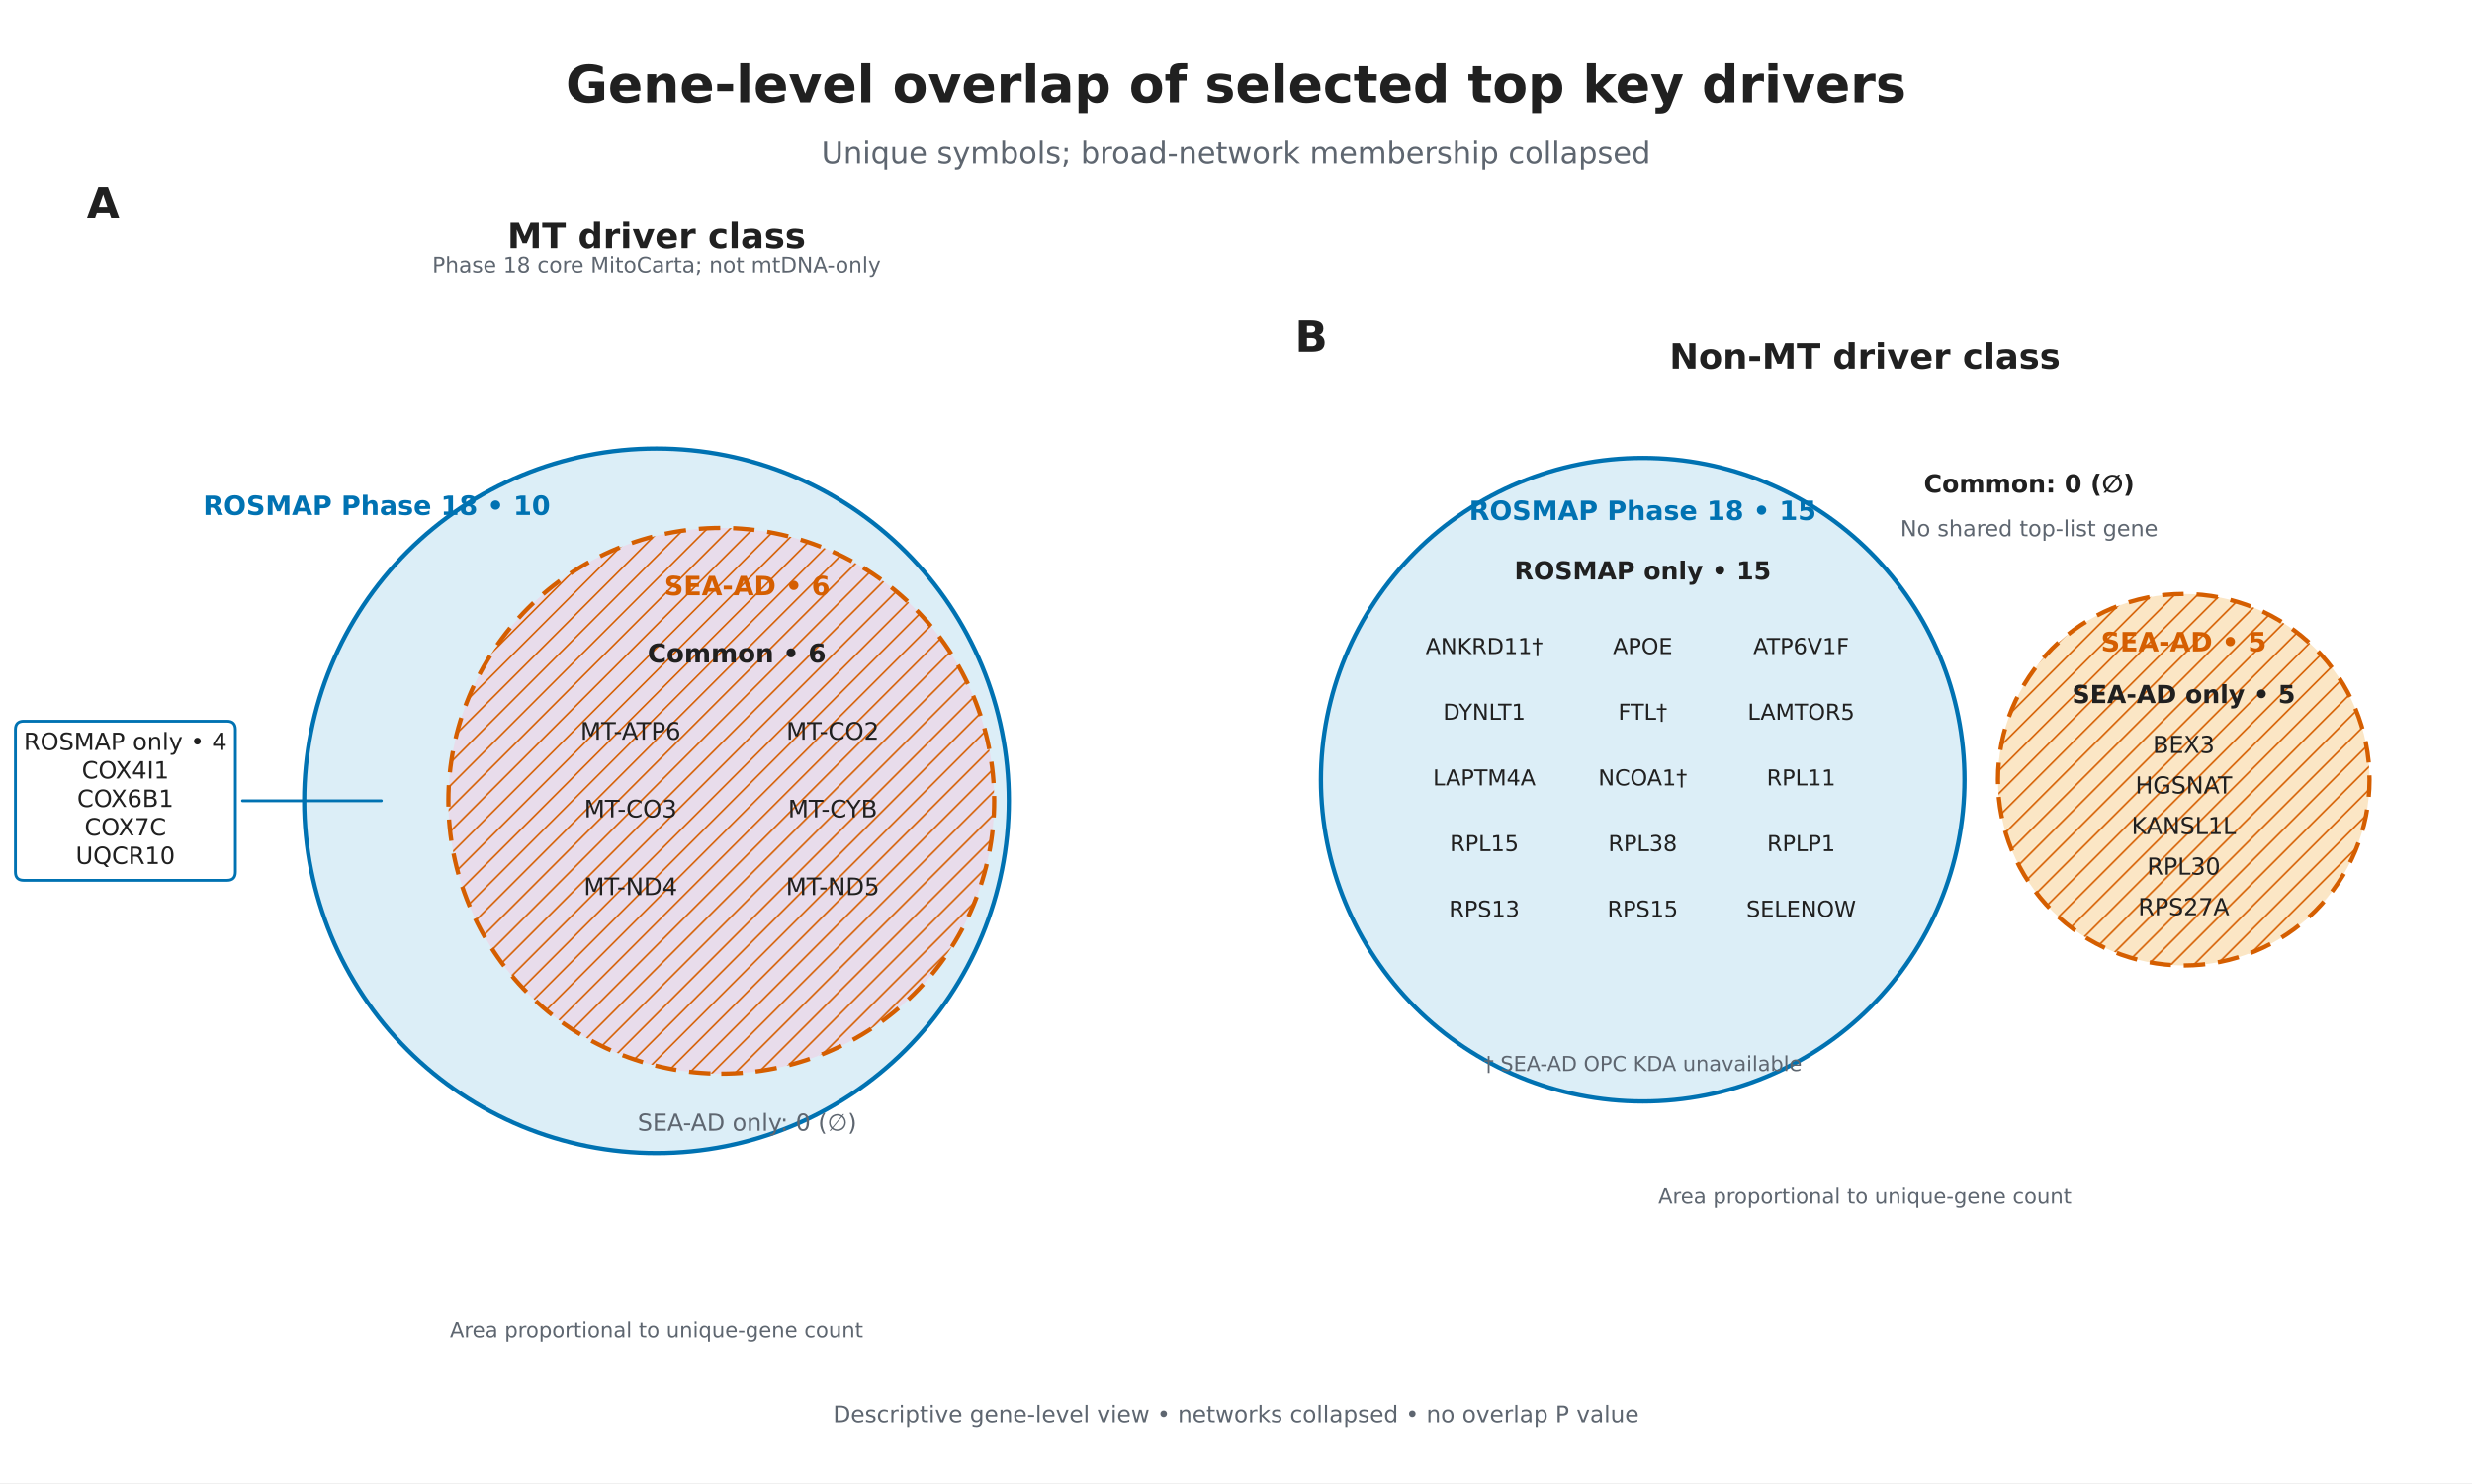
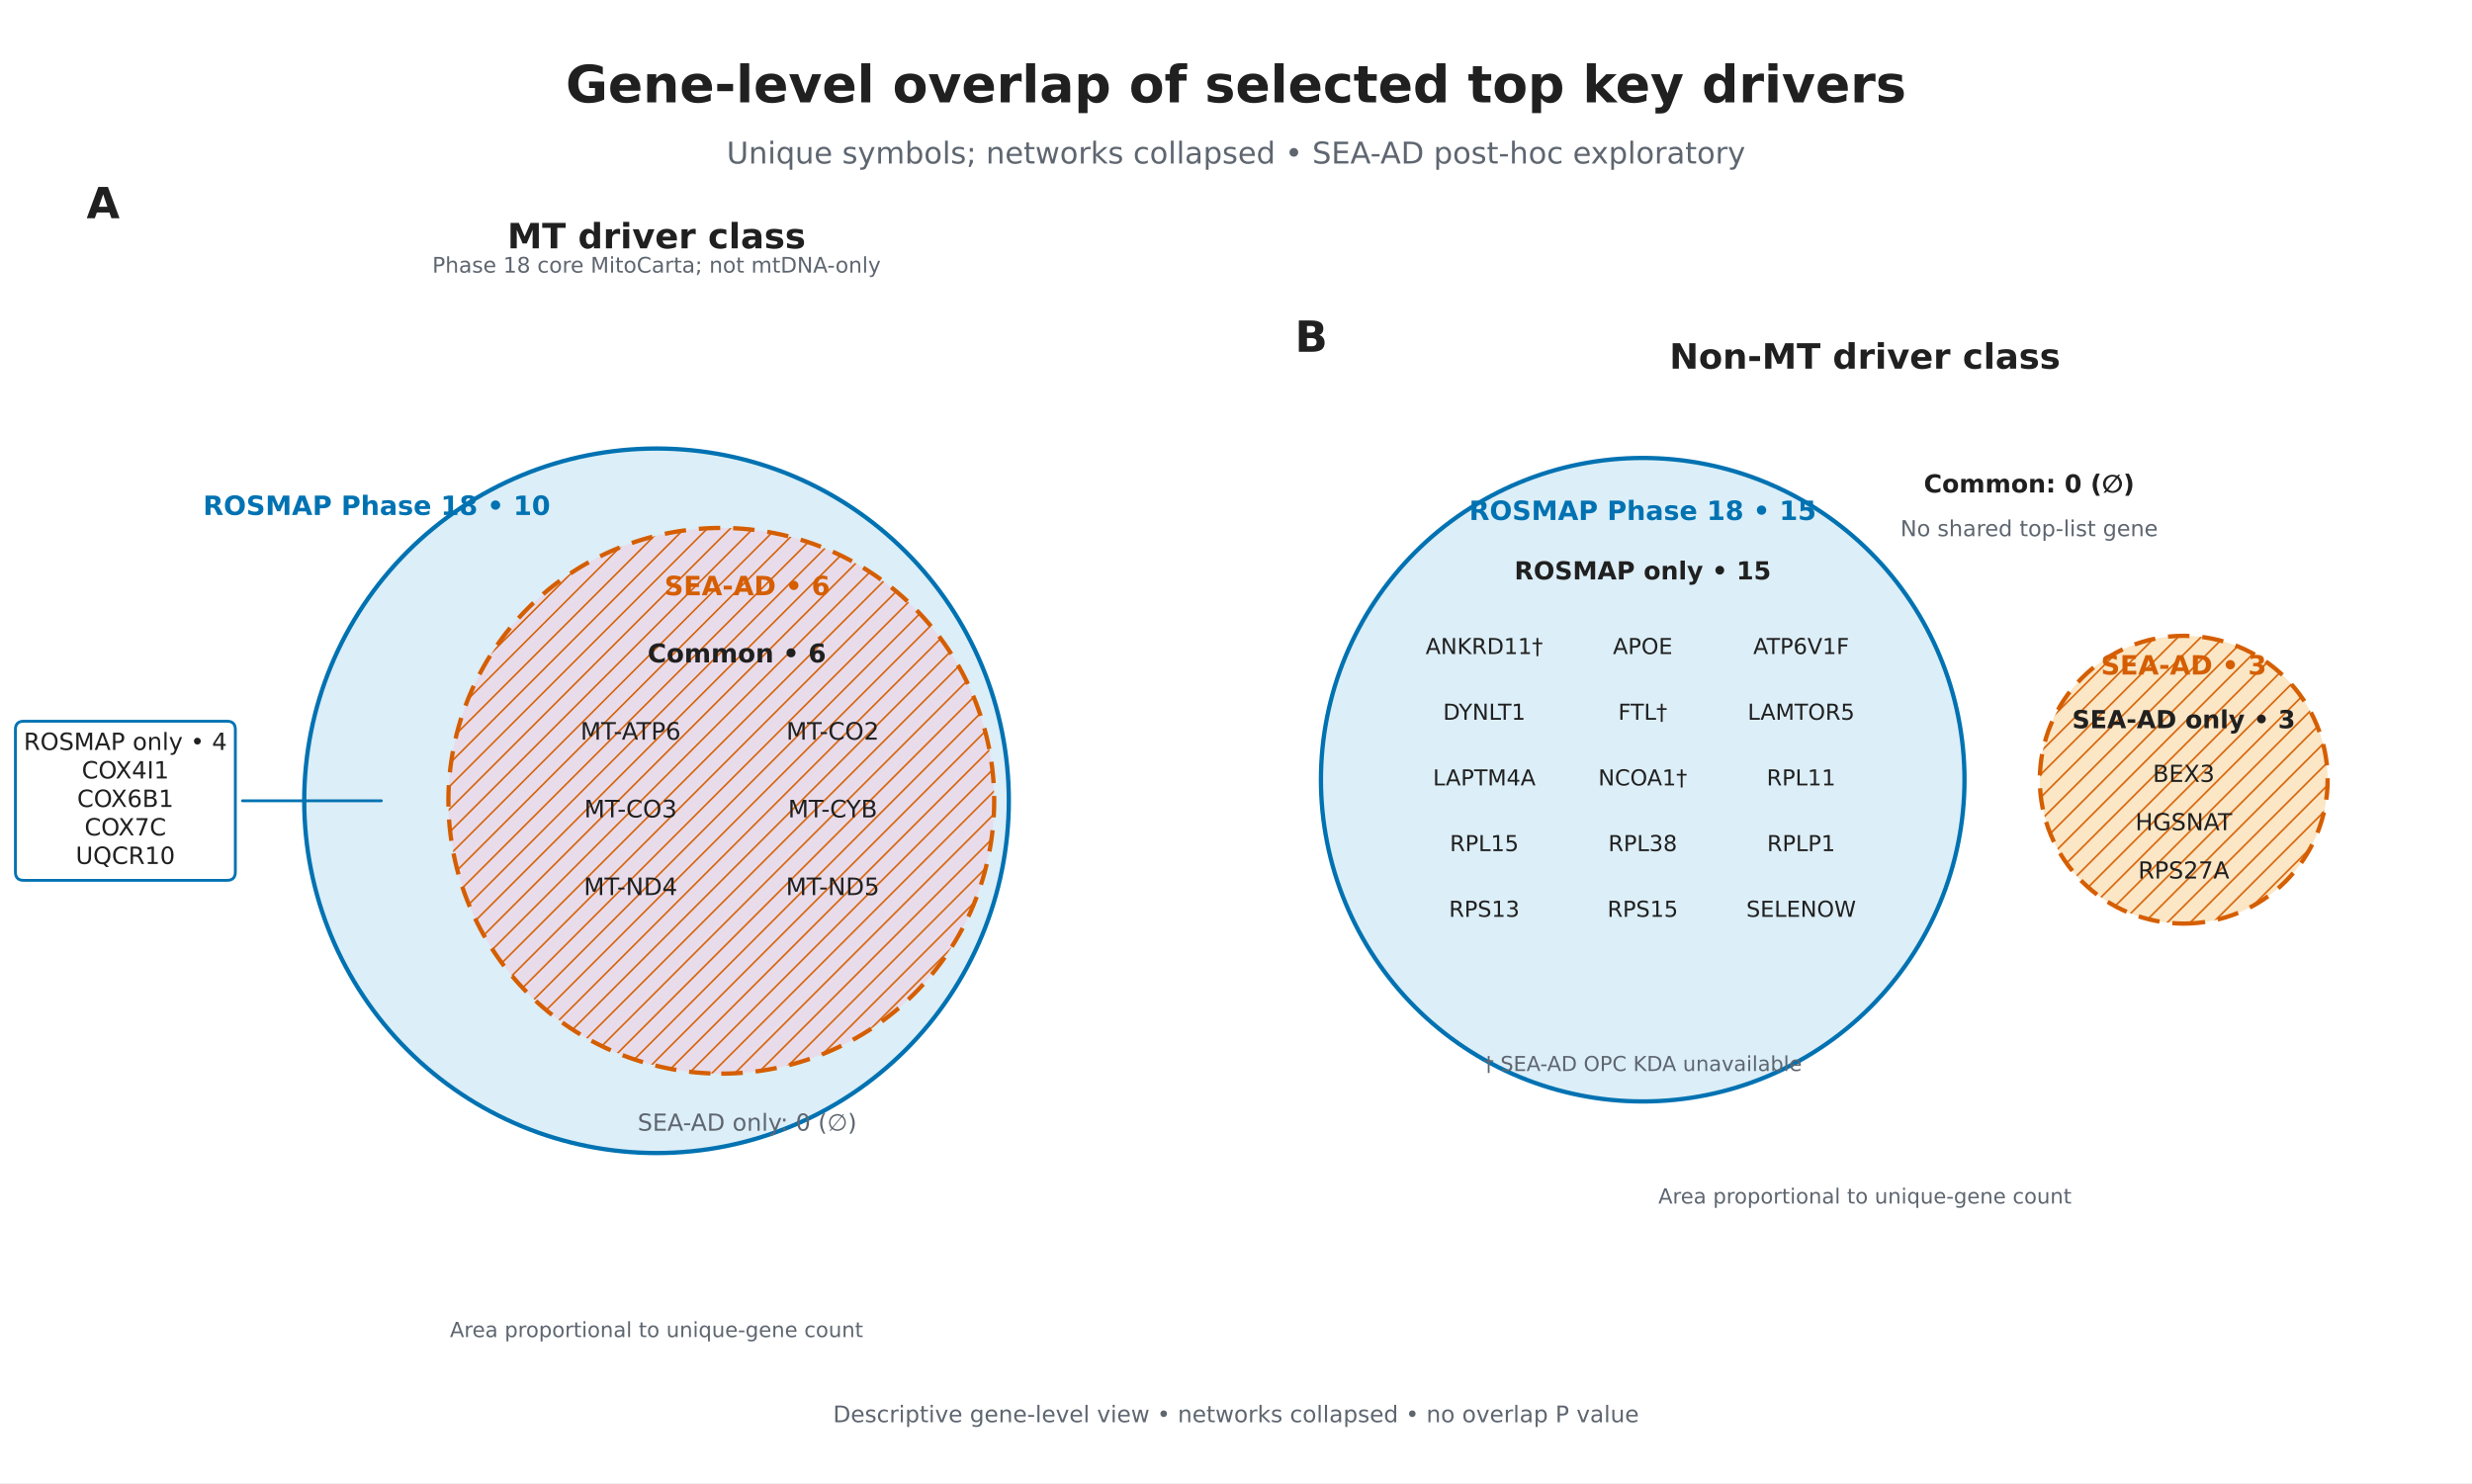
<svg xmlns="http://www.w3.org/2000/svg" width="864pt" height="518.4pt" viewBox="0 0 864 518.4" version="1.1">
  <defs>
    <style type="text/css">*{stroke-linejoin: round; stroke-linecap: butt}</style>
  </defs>
  <g id="figure_1">
    <g id="patch_1">
-       <path d="M 0 518.4  L 864 518.4  L 864 0  L 0 0  z " style="fill: #ffffff" />
+       <path d="M 0 518.4 L 864 518.4 L 864 0 L 0 0 z " style="fill: #ffffff" />
    </g>
    <g id="axes_1">
      <g id="patch_2">
-         <path d="M 229.463 403.056  C 262.119 403.056 293.442 390.081 316.534 366.99  C 339.625 343.899 352.6 312.576 352.6 279.92  C 352.6 247.263 339.625 215.94 316.534 192.849  C 293.442 169.758 262.119 156.783 229.463 156.783  C 196.807 156.783 165.484 169.758 142.393 192.849  C 119.301 215.94 106.327 247.263 106.327 279.92  C 106.327 312.576 119.301 343.899 142.393 366.99  C 165.484 390.081 196.807 403.056 229.463 403.056  z " clip-path="url(#pe4d4a71f83)" style="fill: #dceef7; stroke: #0072b2; stroke-width: 1.5; stroke-linejoin: miter" />
+         <path d="M 229.463 403.056 C 262.119 403.056 293.442 390.081 316.534 366.99 C 339.625 343.899 352.6 312.576 352.6 279.92 C 352.6 247.263 339.625 215.94 316.534 192.849 C 293.442 169.758 262.119 156.783 229.463 156.783 C 196.807 156.783 165.484 169.758 142.393 192.849 C 119.301 215.94 106.327 247.263 106.327 279.92 C 106.327 312.576 119.301 343.899 142.393 366.99 C 165.484 390.081 196.807 403.056 229.463 403.056 z " clip-path="url(#pe4d4a71f83)" style="fill: #dceef7; stroke: #0072b2; stroke-width: 1.5; stroke-linejoin: miter" />
      </g>
      <g id="patch_3">
-         <path d="M 252.102 375.301  C 277.398 375.301 301.66 365.251 319.547 347.364  C 337.433 329.478 347.483 305.215 347.483 279.92  C 347.483 254.624 337.433 230.362 319.547 212.475  C 301.66 194.589 277.398 184.539 252.102 184.539  C 226.807 184.539 202.544 194.589 184.658 212.475  C 166.771 230.362 156.721 254.624 156.721 279.92  C 156.721 305.215 166.771 329.478 184.658 347.364  C 202.544 365.251 226.807 375.301 252.102 375.301  z " clip-path="url(#pe4d4a71f83)" style="fill: url(#h621a91e5b9); stroke-dasharray: 7.5,4.5; stroke-dashoffset: 0; stroke: #d55e00; stroke-width: 1.5; stroke-linejoin: miter" />
+         <path d="M 252.102 375.301 C 277.398 375.301 301.66 365.251 319.547 347.364 C 337.433 329.478 347.483 305.215 347.483 279.92 C 347.483 254.624 337.433 230.362 319.547 212.475 C 301.66 194.589 277.398 184.539 252.102 184.539 C 226.807 184.539 202.544 194.589 184.658 212.475 C 166.771 230.362 156.721 254.624 156.721 279.92 C 156.721 305.215 166.771 329.478 184.658 347.364 C 202.544 365.251 226.807 375.301 252.102 375.301 z " clip-path="url(#pe4d4a71f83)" style="fill: url(#h621a91e5b9); stroke-dasharray: 7.5,4.5; stroke-dashoffset: 0; stroke: #d55e00; stroke-width: 1.5; stroke-linejoin: miter" />
      </g>
      <g id="text_1">
        <text style="font-weight: 700; font-size: 15px; font-family: 'DejaVu Sans'; text-anchor: start; fill: #202020" x="30.24" y="76.278" transform="rotate(-0 30.24 76.27778)">A</text>
      </g>
      <g id="text_2">
        <text style="font-weight: 700; font-size: 9.3px; font-family: 'DejaVu Sans'; text-anchor: middle; fill: #0072b2" x="131.663" y="180.007" transform="rotate(-0 131.6628 180.0075)">ROSMAP Phase 18 • 10</text>
      </g>
      <g id="text_3">
        <text style="font-weight: 700; font-size: 9.3px; font-family: 'DejaVu Sans'; text-anchor: middle; fill: #d55e00" x="261.158" y="208.079" transform="rotate(-0 261.1579 208.0795)">SEA-AD • 6</text>
      </g>
      <g id="text_4">
        <text style="font-weight: 700; font-size: 9px; font-family: 'DejaVu Sans'; text-anchor: middle; fill: #202020" x="257.536" y="231.546" transform="rotate(-0 257.5357 231.5461)">Common • 6</text>
      </g>
      <g id="text_5">
        <text style="font-size: 8.2px; font-family: 'DejaVu Sans'; text-anchor: middle; fill: #5e6670" x="261.158" y="395.245" transform="rotate(-0 261.1579 395.2451)">SEA-AD only: 0 (∅)</text>
      </g>
      <g id="text_6">
        <text style="font-size: 7.5px; font-family: 'DejaVu Sans'; text-anchor: middle; fill: #5e6670" x="229.463" y="95.285" transform="rotate(-0 229.4633 95.28519)">Phase 18 core MitoCarta; not mtDNA-only</text>
      </g>
      <g id="text_7">
        <text style="font-size: 7.3px; font-family: 'DejaVu Sans'; text-anchor: middle; fill: #5e6670" x="229.463" y="467.394" transform="rotate(-0 229.4633 467.3936)">Area proportional to unique-gene count</text>
      </g>
      <g id="text_8">
        <text style="font-weight: 700; font-size: 12.2px; font-family: 'DejaVu Sans'; text-anchor: middle; fill: #202020" x="229.463" y="86.808" transform="rotate(-0 229.4633 86.80751)">MT driver class</text>
      </g>
      <g id="text_9">
        <text style="font-size: 8.4px; font-family: 'DejaVu Sans'; text-anchor: middle; fill: #202020" x="220.408" y="258.557" transform="rotate(-0 220.4077 258.5571)">MT-ATP6</text>
      </g>
      <g id="text_10">
        <text style="font-size: 8.4px; font-family: 'DejaVu Sans'; text-anchor: middle; fill: #202020" x="291.041" y="258.557" transform="rotate(-0 291.0414 258.5571)">MT-CO2</text>
      </g>
      <g id="text_11">
        <text style="font-size: 8.4px; font-family: 'DejaVu Sans'; text-anchor: middle; fill: #202020" x="220.408" y="285.724" transform="rotate(-0 220.4077 285.7239)">MT-CO3</text>
      </g>
      <g id="text_12">
        <text style="font-size: 8.4px; font-family: 'DejaVu Sans'; text-anchor: middle; fill: #202020" x="291.041" y="285.724" transform="rotate(-0 291.0414 285.7239)">MT-CYB</text>
      </g>
      <g id="text_13">
        <text style="font-size: 8.4px; font-family: 'DejaVu Sans'; text-anchor: middle; fill: #202020" x="220.408" y="312.891" transform="rotate(-0 220.4077 312.8907)">MT-ND4</text>
      </g>
      <g id="text_14">
        <text style="font-size: 8.4px; font-family: 'DejaVu Sans'; text-anchor: middle; fill: #202020" x="291.041" y="312.891" transform="rotate(-0 291.0414 312.8907)">MT-ND5</text>
      </g>
      <g id="patch_4">
-         <path d="M 84.755 279.92  Q 109.019 279.92 133.283 279.92  " style="fill: none; stroke: #0072b2; stroke-linecap: round" />
+         <path d="M 84.755 279.92 Q 109.019 279.92 133.283 279.92 " style="fill: none; stroke: #0072b2; stroke-linecap: round" />
      </g>
      <g id="text_15">
        <g id="patch_5">
-           <path d="M 8.293 307.729  L 79.354 307.729  Q 82.259 307.729 82.259 304.824  L 82.259 255.015  Q 82.259 252.11 79.354 252.11  L 8.293 252.11  Q 5.388 252.11 5.388 255.015  L 5.388 304.824  Q 5.388 307.729 8.293 307.729  z " style="fill: #ffffff; stroke: #0072b2; stroke-linejoin: miter" />
+           <path d="M 8.293 307.729 L 79.354 307.729 Q 82.259 307.729 82.259 304.824 L 82.259 255.015 Q 82.259 252.11 79.354 252.11 L 8.293 252.11 Q 5.388 252.11 5.388 255.015 L 5.388 304.824 Q 5.388 307.729 8.293 307.729 z " style="fill: #ffffff; stroke: #0072b2; stroke-linejoin: miter" />
        </g>
        <text style="font-size: 8.3px; font-family: 'DejaVu Sans'; fill: #202020" transform="translate(8.292923 262.1527)">ROSMAP only • 4</text>
        <text style="font-size: 8.3px; font-family: 'DejaVu Sans'; fill: #202020" transform="translate(28.57605 272.1144)">COX4I1</text>
        <text style="font-size: 8.3px; font-family: 'DejaVu Sans'; fill: #202020" transform="translate(26.95301 282.076)">COX6B1</text>
        <text style="font-size: 8.3px; font-family: 'DejaVu Sans'; fill: #202020" transform="translate(29.54287 292.0376)">COX7C</text>
        <text style="font-size: 8.3px; font-family: 'DejaVu Sans'; fill: #202020" transform="translate(26.45695 301.9992)">UQCR10</text>
      </g>
    </g>
    <g id="axes_2">
      <g id="patch_6">
-         <path d="M 574.153 385.021  C 603.98 385.021 632.59 373.171 653.681 352.08  C 674.772 330.989 686.622 302.379 686.622 272.552  C 686.622 242.725 674.772 214.116 653.681 193.025  C 632.59 171.934 603.98 160.083 574.153 160.083  C 544.326 160.083 515.717 171.934 494.626 193.025  C 473.535 214.116 461.685 242.725 461.685 272.552  C 461.685 302.379 473.535 330.989 494.626 352.08  C 515.717 373.171 544.326 385.021 574.153 385.021  z " clip-path="url(#paec2a5ff43)" style="fill: #dceef7; stroke: #0072b2; stroke-width: 1.5; stroke-linejoin: miter" />
+         <path d="M 574.153 385.021 C 603.98 385.021 632.59 373.171 653.681 352.08 C 674.772 330.989 686.622 302.379 686.622 272.552 C 686.622 242.725 674.772 214.116 653.681 193.025 C 632.59 171.934 603.98 160.083 574.153 160.083 C 544.326 160.083 515.717 171.934 494.626 193.025 C 473.535 214.116 461.685 242.725 461.685 272.552 C 461.685 302.379 473.535 330.989 494.626 352.08 C 515.717 373.171 544.326 385.021 574.153 385.021 z " clip-path="url(#paec2a5ff43)" style="fill: #dceef7; stroke: #0072b2; stroke-width: 1.5; stroke-linejoin: miter" />
      </g>
      <g id="patch_7">
-         <path d="M 763.247 337.486  C 780.467 337.486 796.985 330.644 809.162 318.468  C 821.339 306.291 828.181 289.773 828.181 272.552  C 828.181 255.332 821.339 238.814 809.162 226.637  C 796.985 214.46 780.467 207.618 763.247 207.618  C 746.026 207.618 729.508 214.46 717.331 226.637  C 705.155 238.814 698.313 255.332 698.313 272.552  C 698.313 289.773 705.155 306.291 717.331 318.468  C 729.508 330.644 746.026 337.486 763.247 337.486  z " clip-path="url(#paec2a5ff43)" style="fill: url(#h1fe649488b); stroke-dasharray: 7.5,4.5; stroke-dashoffset: 0; stroke: #d55e00; stroke-width: 1.5; stroke-linejoin: miter" />
+         <path d="M 763.247 322.85 C 776.586 322.85 789.38 317.55 798.812 308.118 C 808.245 298.686 813.544 285.891 813.544 272.552 C 813.544 259.213 808.245 246.419 798.812 236.987 C 789.38 227.554 776.586 222.255 763.247 222.255 C 749.908 222.255 737.113 227.554 727.681 236.987 C 718.249 246.419 712.949 259.213 712.949 272.552 C 712.949 285.891 718.249 298.686 727.681 308.118 C 737.113 317.55 749.908 322.85 763.247 322.85 z " clip-path="url(#paec2a5ff43)" style="fill: url(#h1fe649488b); stroke-dasharray: 7.5,4.5; stroke-dashoffset: 0; stroke: #d55e00; stroke-width: 1.5; stroke-linejoin: miter" />
      </g>
      <g id="text_16">
        <text style="font-weight: 700; font-size: 15px; font-family: 'DejaVu Sans'; text-anchor: start; fill: #202020" x="452.593" y="122.959" transform="rotate(-0 452.5934 122.9587)">B</text>
      </g>
      <g id="text_17">
        <text style="font-weight: 700; font-size: 9.3px; font-family: 'DejaVu Sans'; text-anchor: middle; fill: #0072b2" x="574.153" y="181.773" transform="rotate(-0 574.1534 181.7725)">ROSMAP Phase 18 • 15</text>
      </g>
      <g id="text_18">
-         <text style="font-weight: 700; font-size: 9.3px; font-family: 'DejaVu Sans'; text-anchor: middle; fill: #d55e00" x="763.247" y="227.695" transform="rotate(-0 763.2467 227.6948)">SEA-AD • 5</text>
+         <text style="font-weight: 700; font-size: 9.3px; font-family: 'DejaVu Sans'; text-anchor: middle; fill: #d55e00" x="763.247" y="235.799" transform="rotate(-0 763.2467 235.7988)">SEA-AD • 3</text>
      </g>
      <g id="text_19">
        <text style="font-weight: 700; font-size: 8.7px; font-family: 'DejaVu Sans'; text-anchor: middle; fill: #202020" x="574.153" y="202.552" transform="rotate(-0 574.1534 202.552)">ROSMAP only • 15</text>
      </g>
      <g id="text_20">
-         <text style="font-weight: 700; font-size: 8.7px; font-family: 'DejaVu Sans'; text-anchor: middle; fill: #202020" x="763.247" y="245.773" transform="rotate(-0 763.2467 245.7733)">SEA-AD only • 5</text>
+         <text style="font-weight: 700; font-size: 8.7px; font-family: 'DejaVu Sans'; text-anchor: middle; fill: #202020" x="763.247" y="254.553" transform="rotate(-0 763.2467 254.5526)">SEA-AD only • 3</text>
      </g>
      <g id="text_21">
        <text style="font-weight: 700; font-size: 8.7px; font-family: 'DejaVu Sans'; text-anchor: middle; fill: #202020" x="709.22" y="172.162" transform="rotate(-0 709.22 172.1616)">Common: 0 (∅)</text>
      </g>
      <g id="text_22">
        <text style="font-size: 7.7px; font-family: 'DejaVu Sans'; text-anchor: middle; fill: #5e6670" x="709.22" y="187.435" transform="rotate(-0 709.22 187.4348)">No shared top-list gene</text>
      </g>
      <g id="text_23">
        <text style="font-size: 7.2px; font-family: 'DejaVu Sans'; text-anchor: middle; fill: #5e6670" x="574.153" y="374.372" transform="rotate(-0 574.1534 374.3722)">† SEA-AD OPC KDA unavailable</text>
      </g>
      <g id="text_24">
        <text style="font-size: 7.3px; font-family: 'DejaVu Sans'; text-anchor: middle; fill: #5e6670" x="651.817" y="420.713" transform="rotate(-0 651.8167 420.7127)">Area proportional to unique-gene count</text>
      </g>
      <g id="text_25">
        <text style="font-weight: 700; font-size: 12.2px; font-family: 'DejaVu Sans'; text-anchor: middle; fill: #202020" x="651.817" y="128.862" transform="rotate(-0 651.8167 128.8624)">Non-MT driver class</text>
      </g>
      <g id="text_26">
        <text style="font-size: 7.7px; font-family: 'DejaVu Sans'; text-anchor: middle; fill: #202020" x="518.776" y="228.63" transform="rotate(-0 518.7761 228.6299)">ANKRD11†</text>
      </g>
      <g id="text_27">
        <text style="font-size: 7.7px; font-family: 'DejaVu Sans'; text-anchor: middle; fill: #202020" x="574.153" y="228.63" transform="rotate(-0 574.1534 228.6299)">APOE</text>
      </g>
      <g id="text_28">
        <text style="font-size: 7.7px; font-family: 'DejaVu Sans'; text-anchor: middle; fill: #202020" x="629.531" y="228.63" transform="rotate(-0 629.5307 228.6299)">ATP6V1F</text>
      </g>
      <g id="text_29">
        <text style="font-size: 7.7px; font-family: 'DejaVu Sans'; text-anchor: middle; fill: #202020" x="518.776" y="251.591" transform="rotate(-0 518.7761 251.5912)">DYNLT1</text>
      </g>
      <g id="text_30">
        <text style="font-size: 7.7px; font-family: 'DejaVu Sans'; text-anchor: middle; fill: #202020" x="574.153" y="251.591" transform="rotate(-0 574.1534 251.5912)">FTL†</text>
      </g>
      <g id="text_31">
        <text style="font-size: 7.7px; font-family: 'DejaVu Sans'; text-anchor: middle; fill: #202020" x="629.531" y="251.591" transform="rotate(-0 629.5307 251.5912)">LAMTOR5</text>
      </g>
      <g id="text_32">
        <text style="font-size: 7.7px; font-family: 'DejaVu Sans'; text-anchor: middle; fill: #202020" x="518.776" y="274.553" transform="rotate(-0 518.7761 274.5525)">LAPTM4A</text>
      </g>
      <g id="text_33">
        <text style="font-size: 7.7px; font-family: 'DejaVu Sans'; text-anchor: middle; fill: #202020" x="574.153" y="274.553" transform="rotate(-0 574.1534 274.5525)">NCOA1†</text>
      </g>
      <g id="text_34">
        <text style="font-size: 7.7px; font-family: 'DejaVu Sans'; text-anchor: middle; fill: #202020" x="629.531" y="274.553" transform="rotate(-0 629.5307 274.5525)">RPL11</text>
      </g>
      <g id="text_35">
        <text style="font-size: 7.7px; font-family: 'DejaVu Sans'; text-anchor: middle; fill: #202020" x="518.776" y="297.514" transform="rotate(-0 518.7761 297.5139)">RPL15</text>
      </g>
      <g id="text_36">
        <text style="font-size: 7.7px; font-family: 'DejaVu Sans'; text-anchor: middle; fill: #202020" x="574.153" y="297.514" transform="rotate(-0 574.1534 297.5139)">RPL38</text>
      </g>
      <g id="text_37">
        <text style="font-size: 7.7px; font-family: 'DejaVu Sans'; text-anchor: middle; fill: #202020" x="629.531" y="297.514" transform="rotate(-0 629.5307 297.5139)">RPLP1</text>
      </g>
      <g id="text_38">
        <text style="font-size: 7.7px; font-family: 'DejaVu Sans'; text-anchor: middle; fill: #202020" x="518.776" y="320.475" transform="rotate(-0 518.7761 320.4752)">RPS13</text>
      </g>
      <g id="text_39">
        <text style="font-size: 7.7px; font-family: 'DejaVu Sans'; text-anchor: middle; fill: #202020" x="574.153" y="320.475" transform="rotate(-0 574.1534 320.4752)">RPS15</text>
      </g>
      <g id="text_40">
        <text style="font-size: 7.7px; font-family: 'DejaVu Sans'; text-anchor: middle; fill: #202020" x="629.531" y="320.475" transform="rotate(-0 629.5307 320.4752)">SELENOW</text>
      </g>
      <g id="text_41">
-         <text style="font-size: 8.2px; font-family: 'DejaVu Sans'; text-anchor: middle; fill: #202020" x="763.247" y="263.202" transform="rotate(-0 763.2467 263.2017)">BEX3</text>
+         <text style="font-size: 8.2px; font-family: 'DejaVu Sans'; text-anchor: middle; fill: #202020" x="763.247" y="273.332" transform="rotate(-0 763.2467 273.3317)">BEX3</text>
      </g>
      <g id="text_42">
-         <text style="font-size: 8.2px; font-family: 'DejaVu Sans'; text-anchor: middle; fill: #202020" x="763.247" y="277.384" transform="rotate(-0 763.2467 277.3837)">HGSNAT</text>
+         <text style="font-size: 8.2px; font-family: 'DejaVu Sans'; text-anchor: middle; fill: #202020" x="763.247" y="290.215" transform="rotate(-0 763.2467 290.2151)">HGSNAT</text>
      </g>
      <g id="text_43">
-         <text style="font-size: 8.2px; font-family: 'DejaVu Sans'; text-anchor: middle; fill: #202020" x="763.247" y="291.566" transform="rotate(-0 763.2467 291.5657)">KANSL1L</text>
-       </g>
-       <g id="text_44">
-         <text style="font-size: 8.2px; font-family: 'DejaVu Sans'; text-anchor: middle; fill: #202020" x="763.247" y="305.748" transform="rotate(-0 763.2467 305.7477)">RPL30</text>
-       </g>
-       <g id="text_45">
-         <text style="font-size: 8.2px; font-family: 'DejaVu Sans'; text-anchor: middle; fill: #202020" x="763.247" y="319.93" transform="rotate(-0 763.2467 319.9297)">RPS27A</text>
+         <text style="font-size: 8.2px; font-family: 'DejaVu Sans'; text-anchor: middle; fill: #202020" x="763.247" y="307.098" transform="rotate(-0 763.2467 307.0984)">RPS27A</text>
      </g>
    </g>
-     <g id="text_46">
+     <g id="text_44">
      <text style="font-weight: 700; font-size: 18px; font-family: 'DejaVu Sans'; text-anchor: middle; fill: #202020" x="432" y="35.78" transform="rotate(-0 432 35.78048)">Gene-level overlap of selected top key drivers</text>
    </g>
-     <g id="text_47">
-       <text style="font-size: 10.5px; font-family: 'DejaVu Sans'; text-anchor: middle; fill: #5e6670" x="432" y="57.16" transform="rotate(-0 432 57.15995)">Unique symbols; broad-network membership collapsed</text>
+     <g id="text_45">
+       <text style="font-size: 10.5px; font-family: 'DejaVu Sans'; text-anchor: middle; fill: #5e6670" x="432" y="57.16" transform="rotate(-0 432 57.15995)">Unique symbols; networks collapsed • SEA-AD post-hoc exploratory</text>
    </g>
-     <g id="text_48">
+     <g id="text_46">
      <text style="font-size: 8px; font-family: 'DejaVu Sans'; text-anchor: middle; fill: #5e6670" x="432" y="497.15" transform="rotate(-0 432 497.1504)">Descriptive gene-level view • networks collapsed • no overlap P value</text>
    </g>
  </g>
  <defs>
    <clipPath id="pe4d4a71f83">
      <rect x="30.24" y="98.808" width="398.447" height="344.113" />
    </clipPath>
    <clipPath id="paec2a5ff43">
      <rect x="452.593" y="140.862" width="398.447" height="260.003" />
    </clipPath>
  </defs>
  <defs>
    <pattern id="h621a91e5b9" patternUnits="userSpaceOnUse" x="0" y="0" width="72" height="72">
      <rect x="0" y="0" width="73" height="73" fill="#e8dceb" />
-       <path d="M -36 36  L 36 -36  M -32 40  L 40 -32  M -28 44  L 44 -28  M -24 48  L 48 -24  M -20 52  L 52 -20  M -16 56  L 56 -16  M -12 60  L 60 -12  M -8 64  L 64 -8  M -4 68  L 68 -4  M 0 72  L 72 0  M 4 76  L 76 4  M 8 80  L 80 8  M 12 84  L 84 12  M 16 88  L 88 16  M 20 92  L 92 20  M 24 96  L 96 24  M 28 100  L 100 28  M 32 104  L 104 32  M 36 108  L 108 36  " style="fill: #d55e00; stroke: #d55e00; stroke-width: 0.55; stroke-linecap: butt; stroke-linejoin: miter" />
+       <path d="M -36 36 L 36 -36 M -32 40 L 40 -32 M -28 44 L 44 -28 M -24 48 L 48 -24 M -20 52 L 52 -20 M -16 56 L 56 -16 M -12 60 L 60 -12 M -8 64 L 64 -8 M -4 68 L 68 -4 M 0 72 L 72 0 M 4 76 L 76 4 M 8 80 L 80 8 M 12 84 L 84 12 M 16 88 L 88 16 M 20 92 L 92 20 M 24 96 L 96 24 M 28 100 L 100 28 M 32 104 L 104 32 M 36 108 L 108 36 " style="fill: #d55e00; stroke: #d55e00; stroke-width: 0.55; stroke-linecap: butt; stroke-linejoin: miter" />
    </pattern>
    <pattern id="h1fe649488b" patternUnits="userSpaceOnUse" x="0" y="0" width="72" height="72">
      <rect x="0" y="0" width="73" height="73" fill="#fbe6c5" />
-       <path d="M -36 36  L 36 -36  M -32 40  L 40 -32  M -28 44  L 44 -28  M -24 48  L 48 -24  M -20 52  L 52 -20  M -16 56  L 56 -16  M -12 60  L 60 -12  M -8 64  L 64 -8  M -4 68  L 68 -4  M 0 72  L 72 0  M 4 76  L 76 4  M 8 80  L 80 8  M 12 84  L 84 12  M 16 88  L 88 16  M 20 92  L 92 20  M 24 96  L 96 24  M 28 100  L 100 28  M 32 104  L 104 32  M 36 108  L 108 36  " style="fill: #d55e00; stroke: #d55e00; stroke-width: 0.55; stroke-linecap: butt; stroke-linejoin: miter" />
+       <path d="M -36 36 L 36 -36 M -32 40 L 40 -32 M -28 44 L 44 -28 M -24 48 L 48 -24 M -20 52 L 52 -20 M -16 56 L 56 -16 M -12 60 L 60 -12 M -8 64 L 64 -8 M -4 68 L 68 -4 M 0 72 L 72 0 M 4 76 L 76 4 M 8 80 L 80 8 M 12 84 L 84 12 M 16 88 L 88 16 M 20 92 L 92 20 M 24 96 L 96 24 M 28 100 L 100 28 M 32 104 L 104 32 M 36 108 L 108 36 " style="fill: #d55e00; stroke: #d55e00; stroke-width: 0.55; stroke-linecap: butt; stroke-linejoin: miter" />
    </pattern>
  </defs>
</svg>
